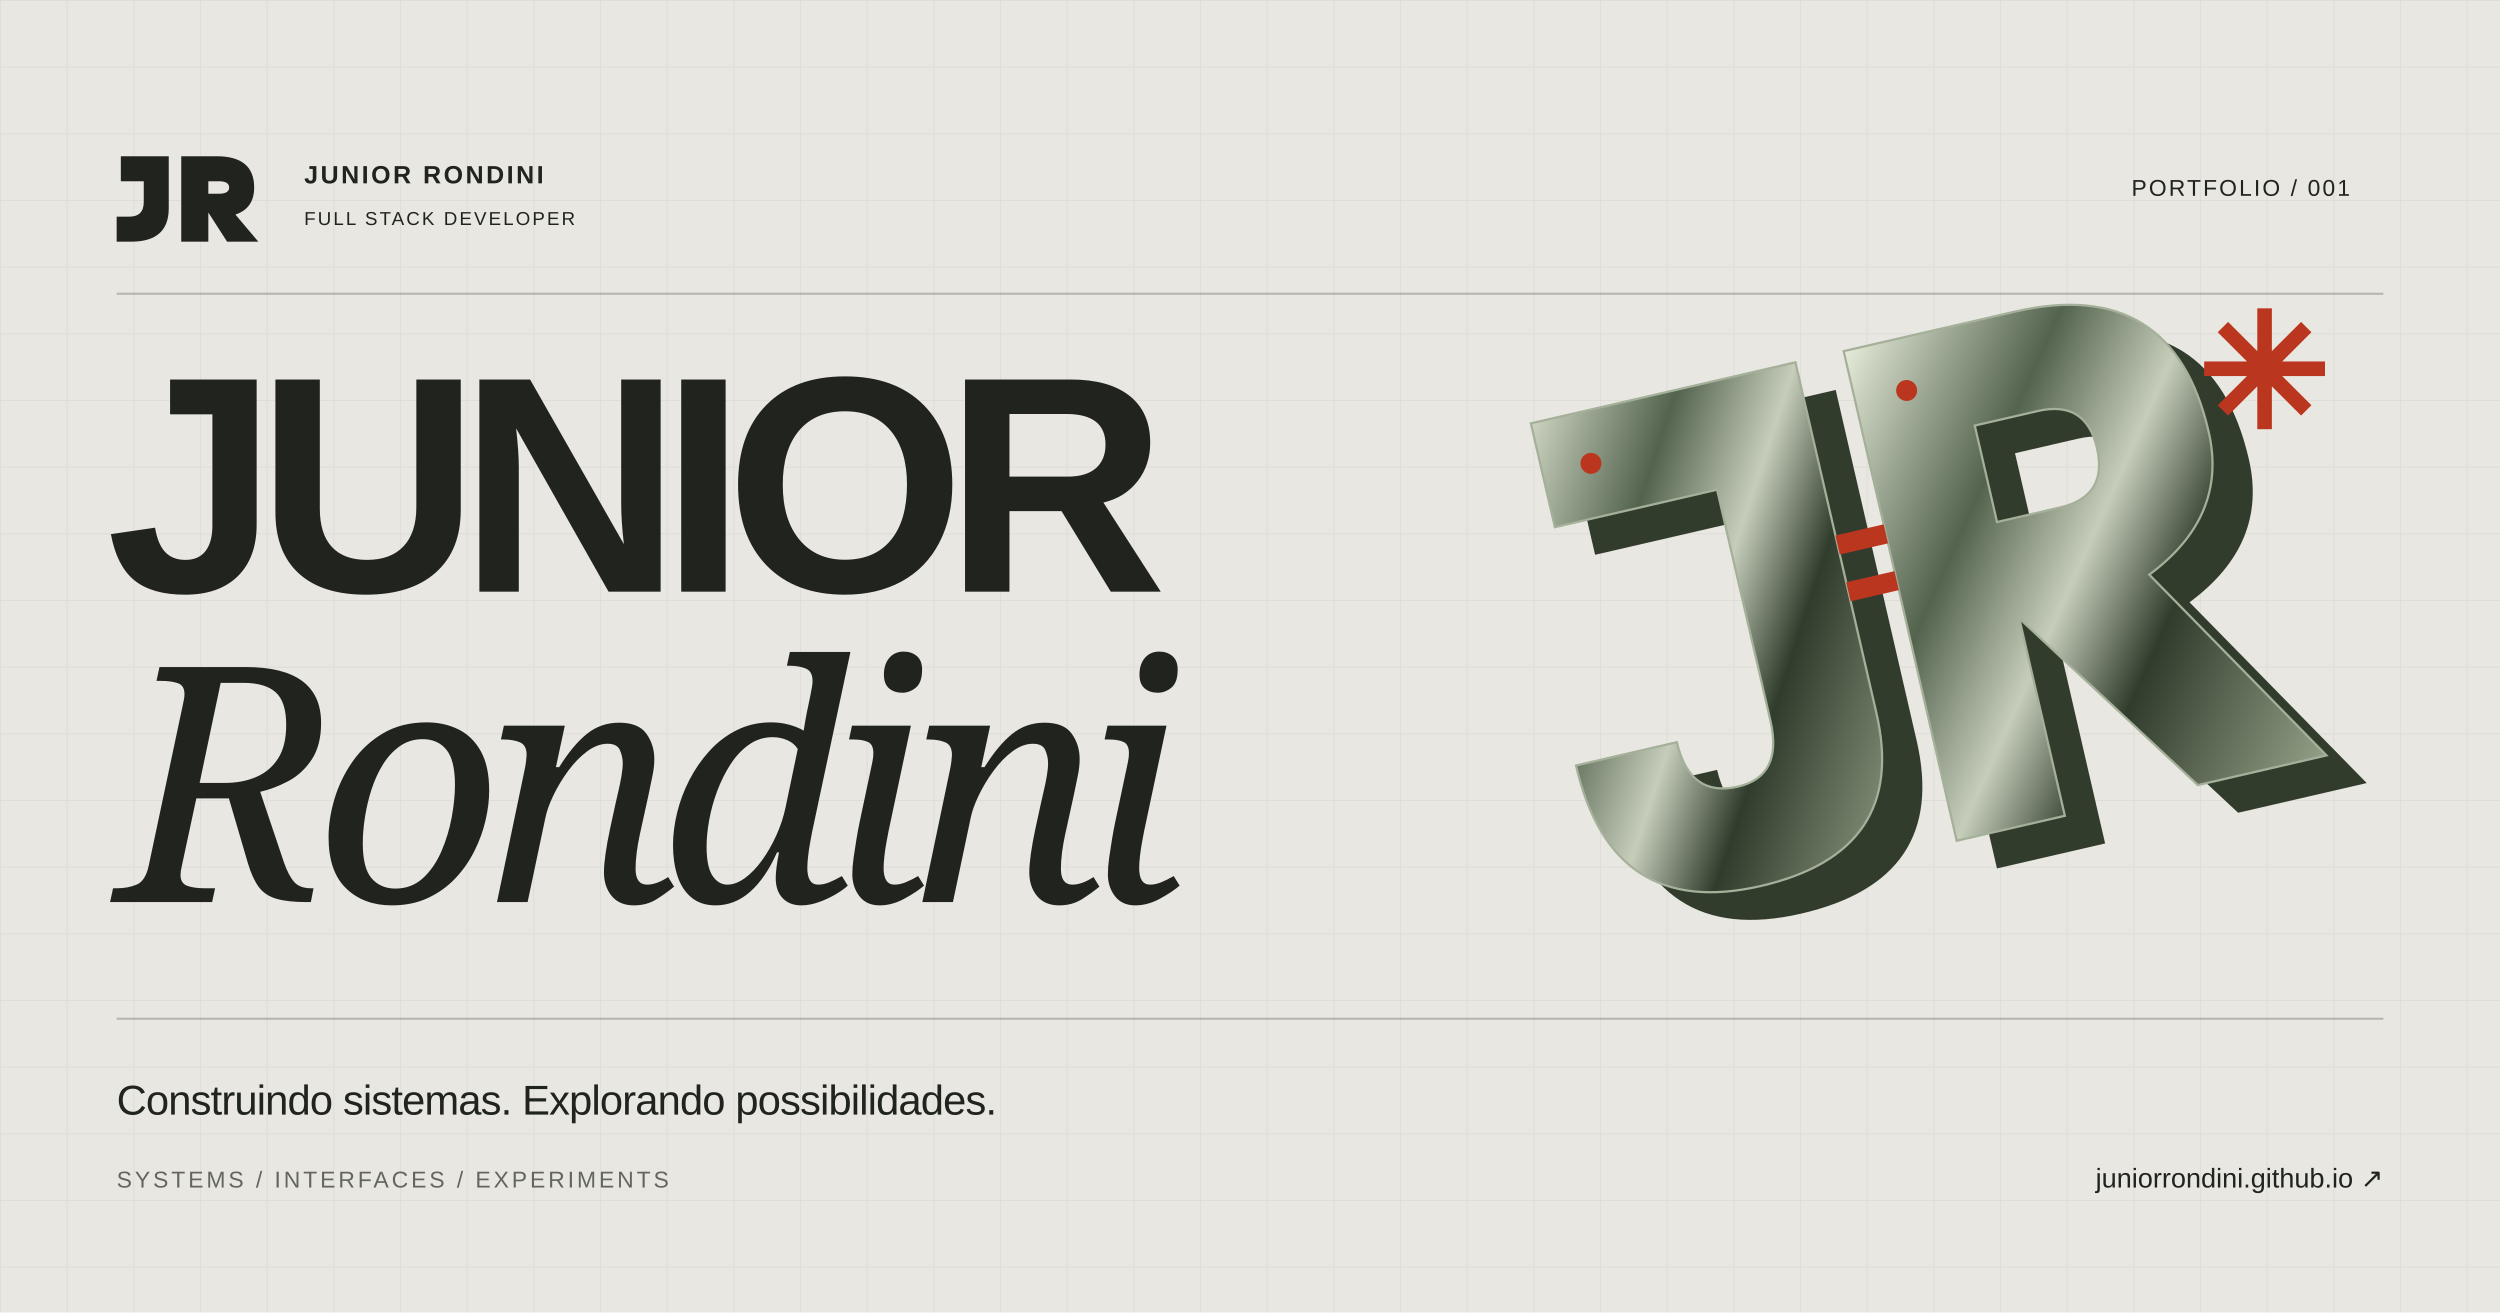
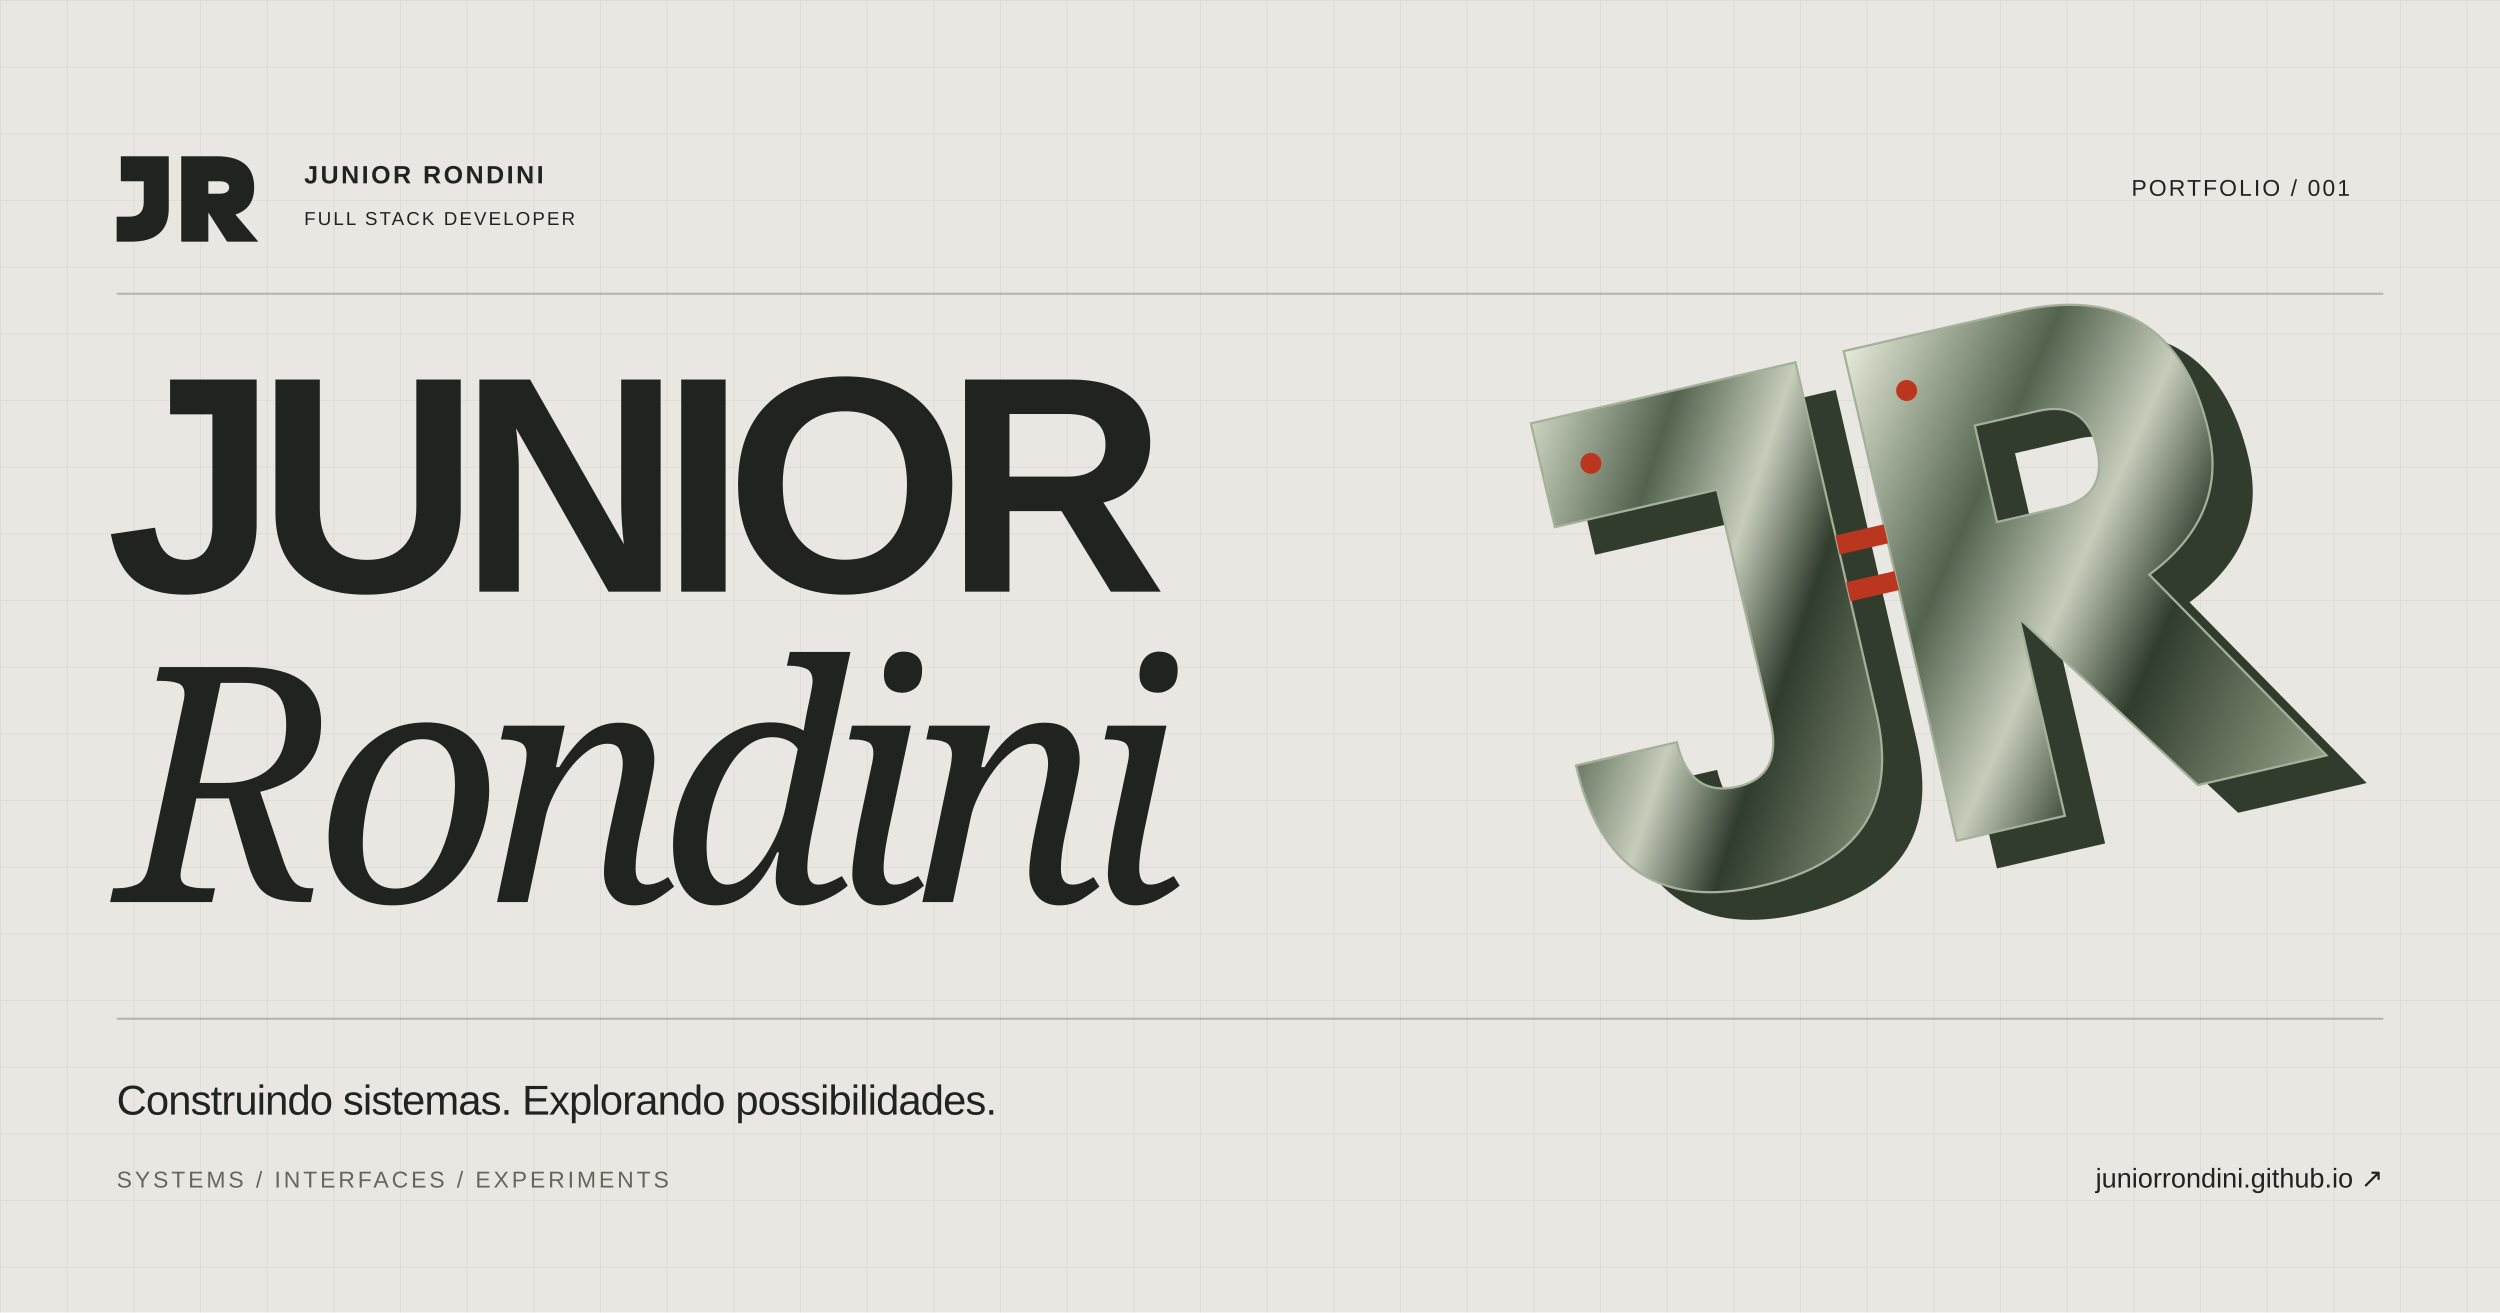
<svg xmlns="http://www.w3.org/2000/svg" width="1200" height="630" viewBox="0 0 1200 630">
  <defs>
    <linearGradient id="face" x1="0" y1="0" x2="1" y2="1">
      <stop stop-color="#e6ecd9" />
      <stop offset=".3" stop-color="#53634e" />
      <stop offset=".5" stop-color="#c6cdbb" />
      <stop offset=".67" stop-color="#303c2c" />
      <stop offset="1" stop-color="#949f87" />
    </linearGradient>
    <pattern id="grid" width="32" height="32" patternUnits="userSpaceOnUse">
      <path d="M32 0H0V32" fill="none" stroke="#20231e" stroke-opacity=".05" />
    </pattern>
  </defs>
  <rect width="1200" height="630" fill="#e9e7e1" />
  <rect width="1200" height="630" fill="url(#grid)" />
  <path d="M58 75h23v25q0 16-18 16h-7V104h6q7 0 7-7V87H58zm31 0h15q18 0 18 15 0 10-9 13l11 13h-15l-9-14v14H87V75zm11 12v6h5q5 0 5-3t-5-3z" fill="#20231e" />
  <g font-family="Arial,sans-serif" fill="#20231e">
    <text x="146" y="88" font-size="12" font-weight="700" letter-spacing="1.2">JUNIOR RONDINI</text>
    <text x="146" y="108" font-size="9" letter-spacing="1">FULL STACK DEVELOPER</text>
    <text x="1128" y="94" text-anchor="end" font-size="11" letter-spacing="1">PORTFOLIO / 001</text>
  </g>
  <path d="M56 141h1088" stroke="#20231e" stroke-opacity=".25" />
  <text x="51" y="284" font-family="Arial,sans-serif" font-weight="900" font-size="148" letter-spacing="-10" fill="#20231e">JUNIOR</text>
  <text x="56" y="433" font-family="Georgia,serif" font-style="italic" font-size="158" letter-spacing="-10" fill="#20231e">Rondini</text>
  <g transform="translate(732 123) rotate(-13 200 170) scale(.72)">
    <g transform="translate(22 24)" fill="#323c2d">
      <path d="M39 53H220V293Q220 388 119 388Q17 388 17 282H86Q86 320 119 320Q150 320 150 282V124H39Z" />
      <path fill-rule="evenodd" d="M253 53H370Q478 53 478 160Q478 218 418 244L506 388H418L327 253V388H253ZM327 121V187H370Q403 187 403 154Q403 121 370 121Z" />
    </g>
    <g fill="url(#face)" stroke="#a5b09a" stroke-width="1.5">
      <path d="M39 53H220V293Q220 388 119 388Q17 388 17 282H86Q86 320 119 320Q150 320 150 282V124H39Z" />
      <path fill-rule="evenodd" d="M253 53H370Q478 53 478 160Q478 218 418 244L506 388H418L327 253V388H253ZM327 121V187H370Q403 187 403 154Q403 121 370 121Z" />
    </g>
    <path d="M220 178H253M220 210H253" stroke="#bb361f" stroke-width="13" />
    <circle cx="72" cy="88" r="7" fill="#bb361f" />
    <circle cx="288" cy="88" r="7" fill="#bb361f" />
  </g>
-   <path d="M1087 148v58m-29-29h58m-49-20 40 40m0-40-40 40" stroke="#bb361f" stroke-width="7" />
  <path d="M56 489h1088" stroke="#20231e" stroke-opacity=".25" />
  <g font-family="Arial,sans-serif" fill="#20231e">
    <text x="56" y="535" font-size="20" letter-spacing="-.4">Construindo sistemas. Explorando possibilidades.</text>
    <text x="56" y="570" font-size="11" letter-spacing="1.4" fill="#62665d">SYSTEMS / INTERFACES / EXPERIMENTS</text>
    <text x="1144" y="570" text-anchor="end" font-size="13">juniorrondini.github.io ↗</text>
  </g>
</svg>
